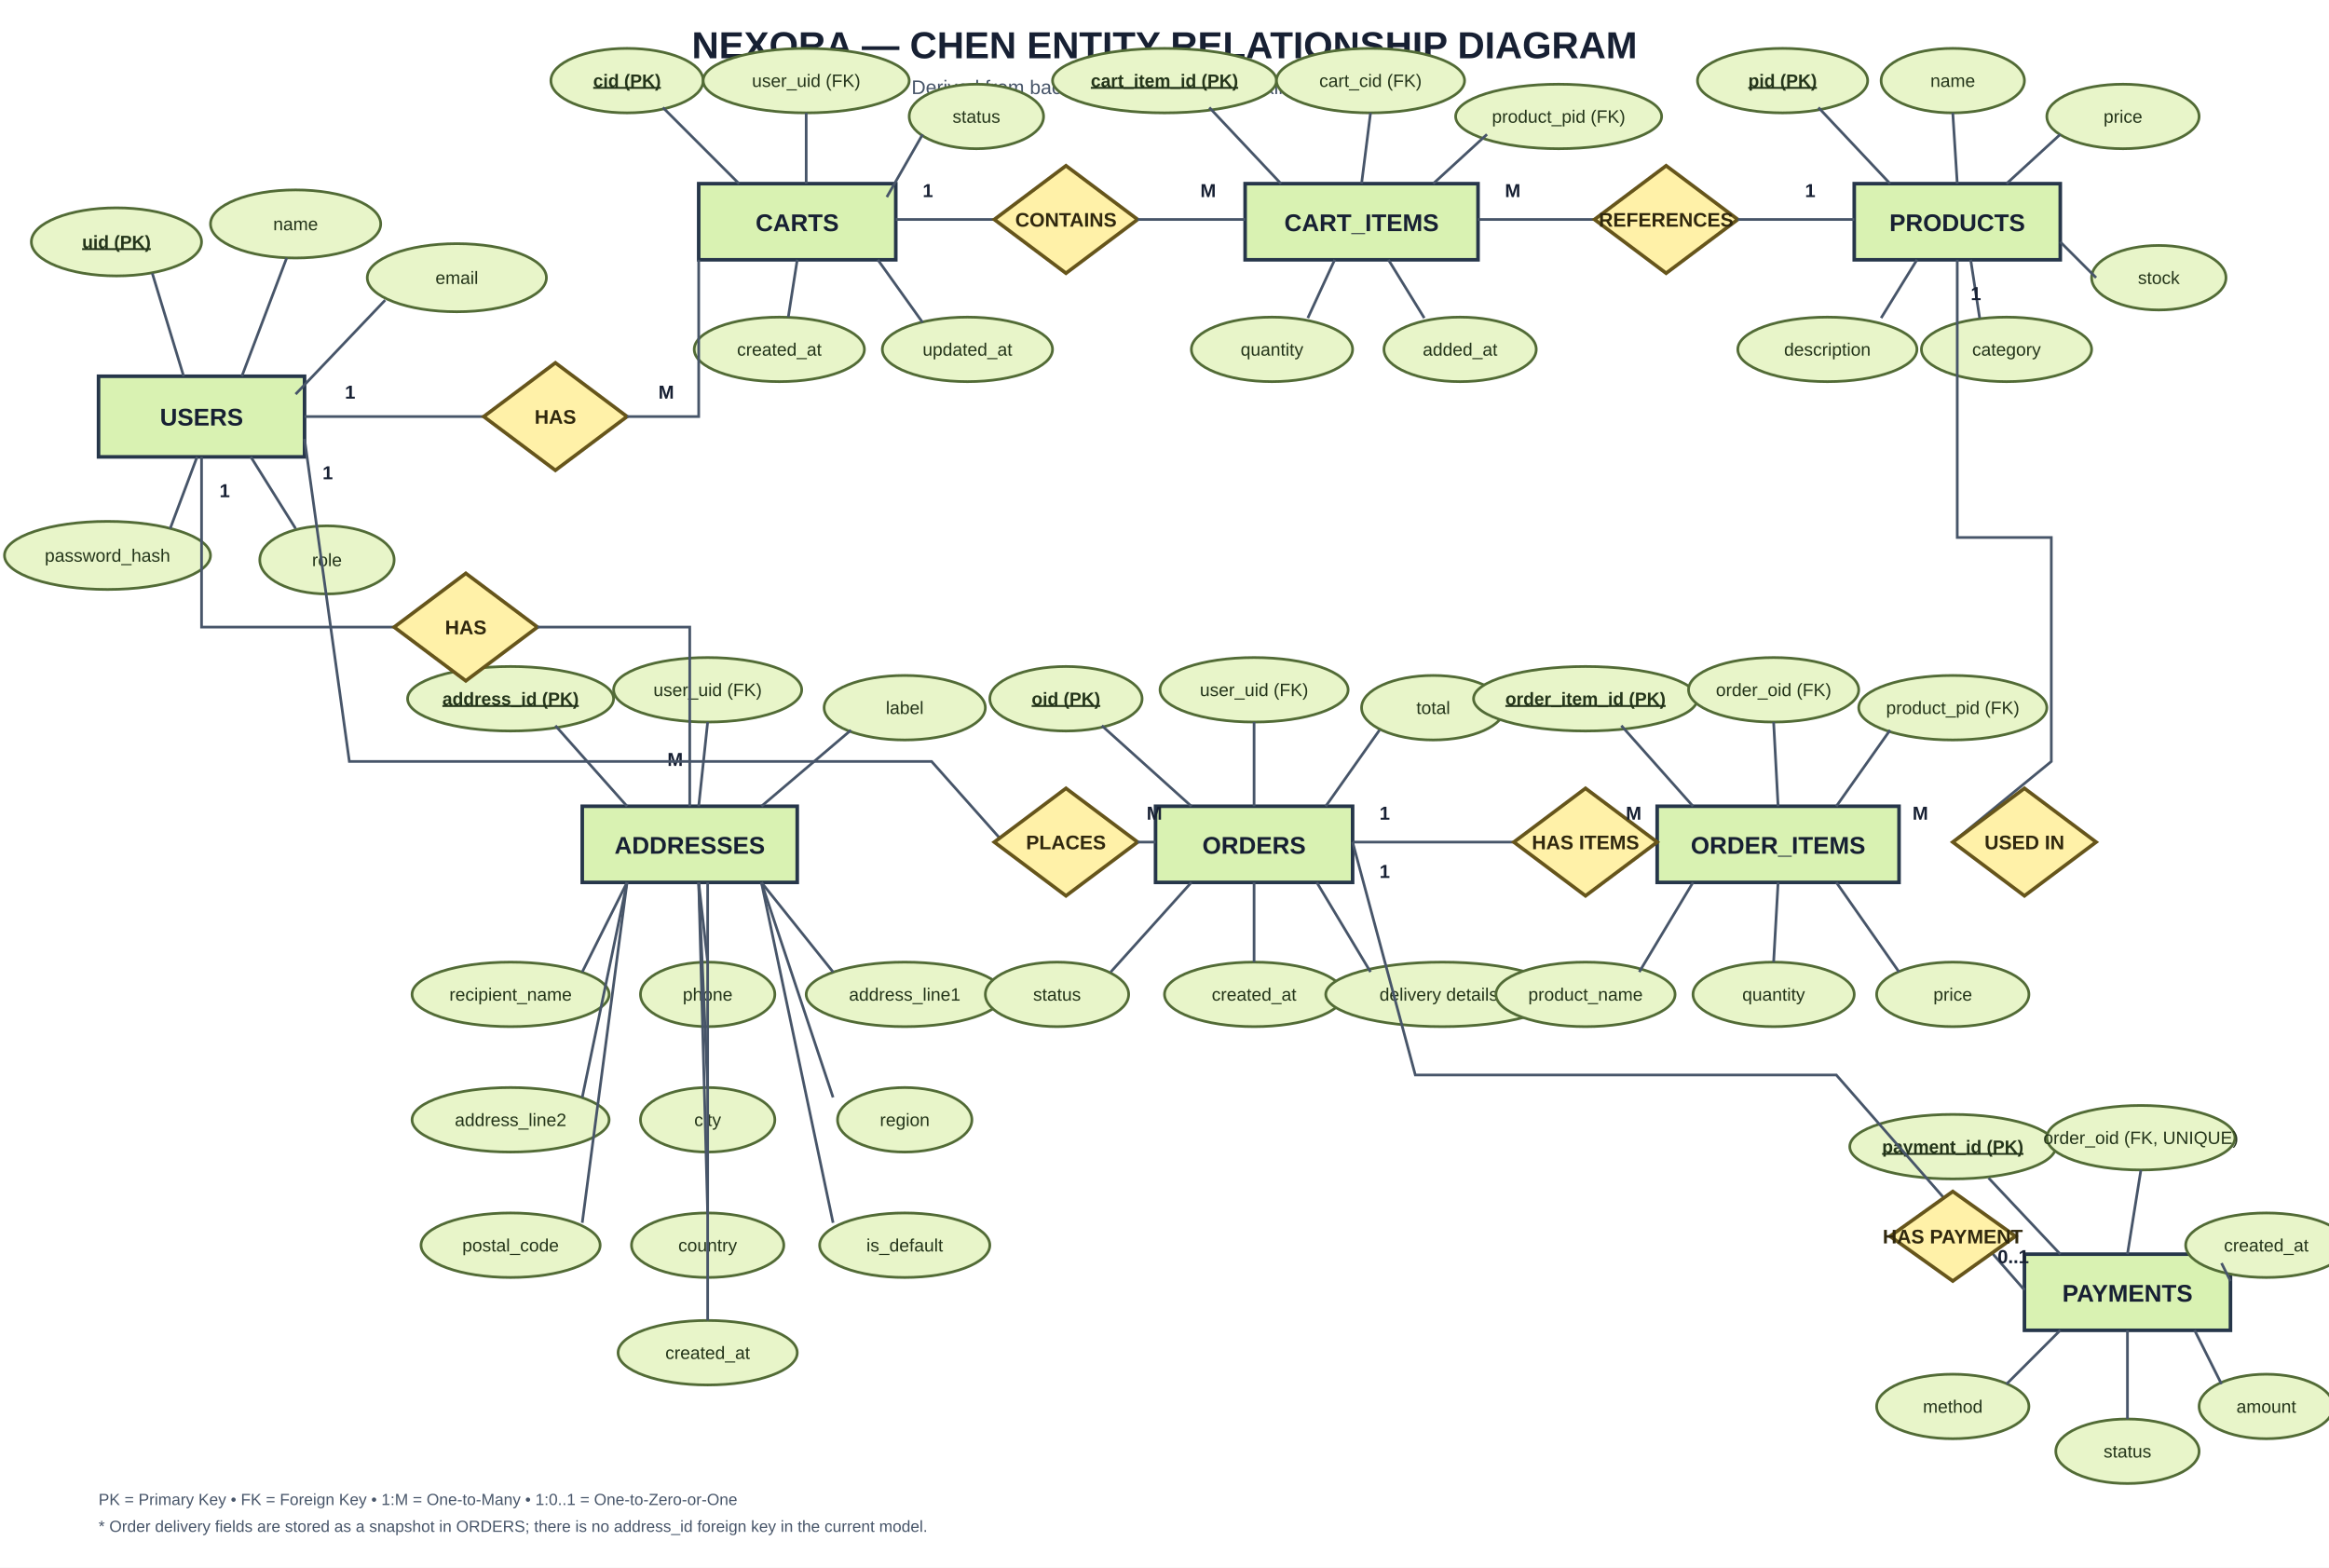
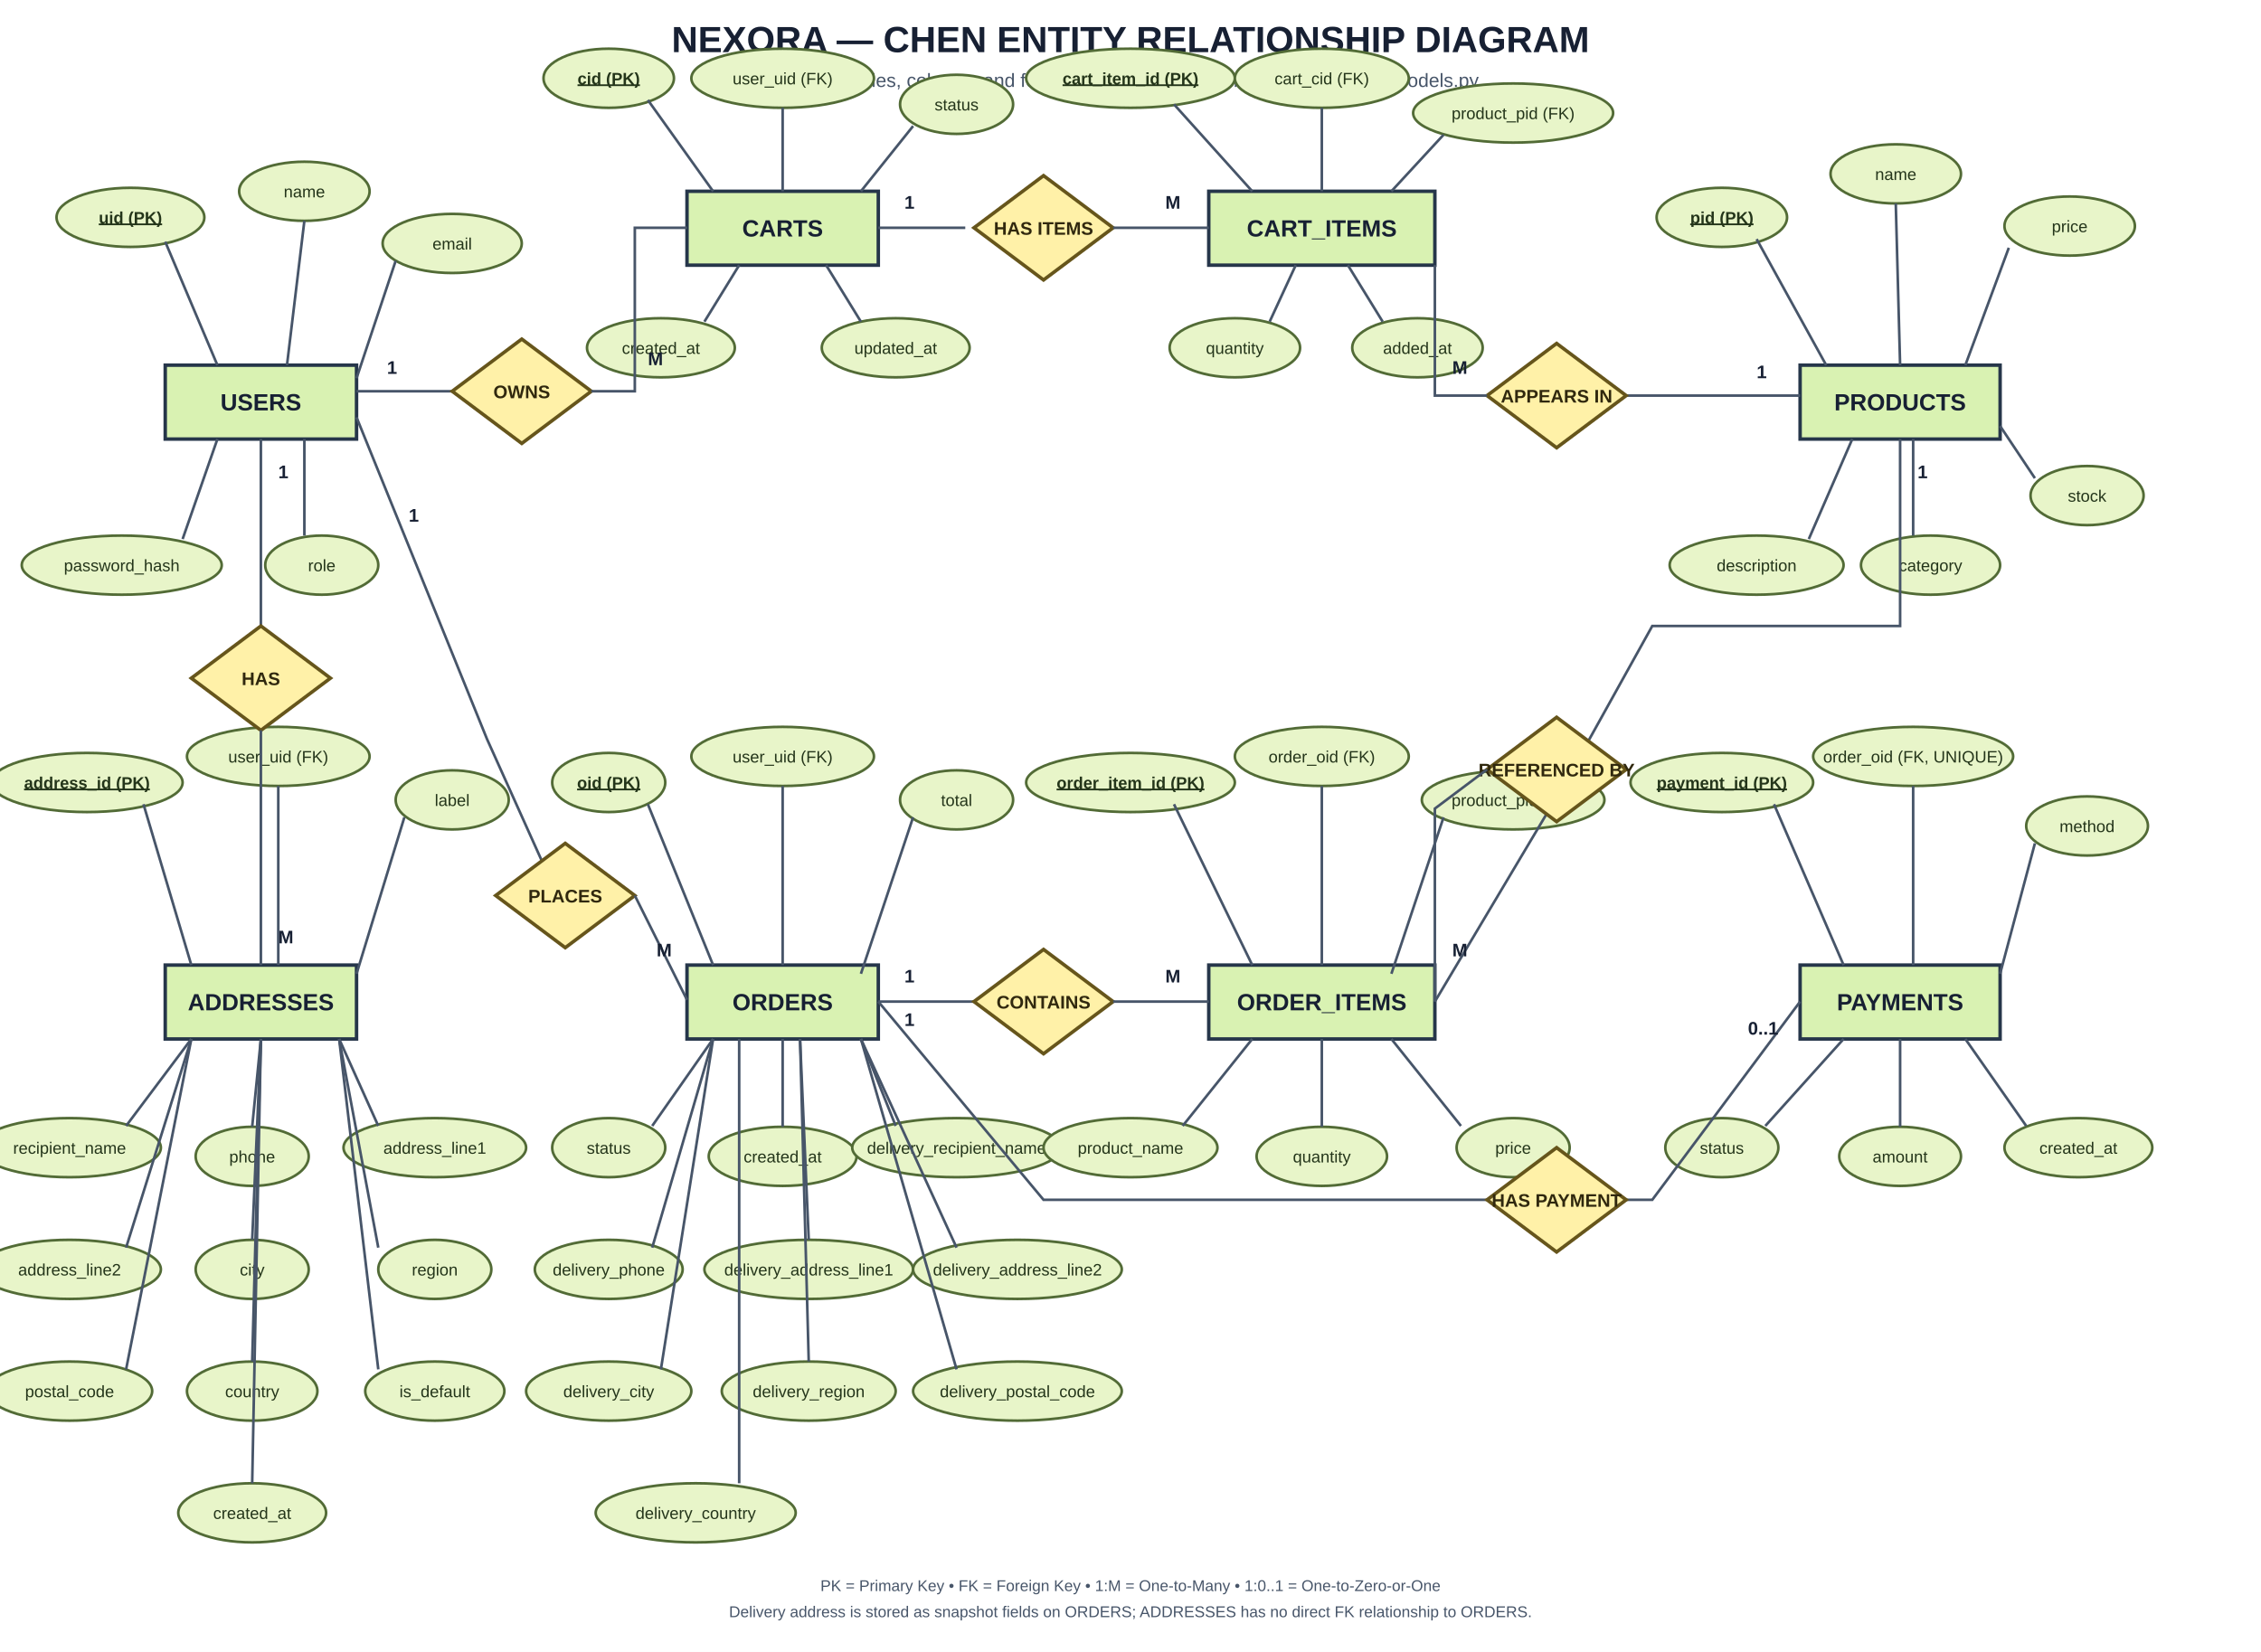
- <svg xmlns="http://www.w3.org/2000/svg" width="2600" height="1750" viewBox="0 0 2600 1750">
-   <rect width="2600" height="1750" fill="#ffffff" />
+ <svg xmlns="http://www.w3.org/2000/svg" width="2600" height="1900" viewBox="0 0 2600 1900">
+   <rect width="2600" height="1900" fill="#fff" />
  <style>
- .title{font: bold 42px Arial;fill:#172033}.sub{font:22px Arial;fill:#475569}
- .entity{fill:#d9f2b2;stroke:#26364a;stroke-width:4}.entityText{font:bold 27px Arial;fill:#172033;text-anchor:middle}
- .rel{fill:#fff1a8;stroke:#66551b;stroke-width:4}.relText{font:bold 22px Arial;fill:#30280e;text-anchor:middle}
- .attr{fill:#e8f5c9;stroke:#526b36;stroke-width:3}.attrText{font:20px Arial;fill:#24351a;text-anchor:middle}
- .pk{font-weight:bold;text-decoration:underline}.line{stroke:#475569;stroke-width:3;fill:none}
- .card{font:bold 21px Arial;fill:#172033}.note{font:18px Arial;fill:#475569}
+ .t{font:bold 42px Arial;fill:#172033}.s{font:22px Arial;fill:#475569}
+ .e{fill:#d9f2b2;stroke:#26364a;stroke-width:4}.et{font:bold 27px Arial;fill:#172033;text-anchor:middle}
+ .r{fill:#fff1a8;stroke:#66551b;stroke-width:4}.rt{font:bold 21px Arial;fill:#30280e;text-anchor:middle}
+ .a{fill:#e8f5c9;stroke:#526b36;stroke-width:3}.at{font:19px Arial;fill:#24351a;text-anchor:middle}
+ .pk{font-weight:bold;text-decoration:underline}.ln{stroke:#475569;stroke-width:3;fill:none}.c{font:bold 21px Arial;fill:#172033}.n{font:18px Arial;fill:#475569}
</style>
-   <text x="1300" y="65" class="title" text-anchor="middle">NEXORA — CHEN ENTITY RELATIONSHIP DIAGRAM</text>
-   <text x="1300" y="105" class="sub" text-anchor="middle">Derived from backend/app/models.py in kingkoss7/nexora</text>
-   <rect class="entity" x="110" y="420" width="230" height="90" />
-   <text class="entityText" x="225" y="475">USERS</text>
-   <ellipse class="attr" cx="130" cy="270" rx="95" ry="38" />
-   <text class="attrText pk" x="130" y="277">uid (PK)</text>
-   <path class="line" d="M170 305 L205 420" />
-   <ellipse class="attr" cx="330" cy="250" rx="95" ry="38" />
-   <text class="attrText" x="330" y="257">name</text>
-   <path class="line" d="M320 288 L270 420" />
-   <ellipse class="attr" cx="510" cy="310" rx="100" ry="38" />
-   <text class="attrText" x="510" y="317">email</text>
-   <path class="line" d="M430 335 L330 440" />
-   <ellipse class="attr" cx="120" cy="620" rx="115" ry="38" />
-   <text class="attrText" x="120" y="627">password_hash</text>
-   <path class="line" d="M190 590 L220 510" />
-   <ellipse class="attr" cx="365" cy="625" rx="75" ry="38" />
-   <text class="attrText" x="365" y="632">role</text>
-   <path class="line" d="M330 590 L280 510" />
-   <rect class="entity" x="780" y="205" width="220" height="85" />
-   <text class="entityText" x="890" y="258">CARTS</text>
-   <ellipse class="attr" cx="700" cy="90" rx="85" ry="36" />
-   <text class="attrText pk" x="700" y="97">cid (PK)</text>
-   <path class="line" d="M740 120 L825 205" />
-   <ellipse class="attr" cx="900" cy="90" rx="115" ry="36" />
-   <text class="attrText" x="900" y="97">user_uid (FK)</text>
-   <path class="line" d="M900 126 L900 205" />
-   <ellipse class="attr" cx="1090" cy="130" rx="75" ry="36" />
-   <text class="attrText" x="1090" y="137">status</text>
-   <path class="line" d="M1030 150 L990 220" />
-   <ellipse class="attr" cx="870" cy="390" rx="95" ry="36" />
-   <text class="attrText" x="870" y="397">created_at</text>
-   <path class="line" d="M880 354 L890 290" />
-   <ellipse class="attr" cx="1080" cy="390" rx="95" ry="36" />
-   <text class="attrText" x="1080" y="397">updated_at</text>
-   <path class="line" d="M1030 360 L980 290" />
-   <rect class="entity" x="1390" y="205" width="260" height="85" />
-   <text class="entityText" x="1520" y="258">CART_ITEMS</text>
-   <ellipse class="attr" cx="1300" cy="90" rx="125" ry="36" />
-   <text class="attrText pk" x="1300" y="97">cart_item_id (PK)</text>
-   <path class="line" d="M1350 120 L1430 205" />
-   <ellipse class="attr" cx="1530" cy="90" rx="105" ry="36" />
-   <text class="attrText" x="1530" y="97">cart_cid (FK)</text>
-   <path class="line" d="M1530 126 L1520 205" />
-   <ellipse class="attr" cx="1740" cy="130" rx="115" ry="36" />
-   <text class="attrText" x="1740" y="137">product_pid (FK)</text>
-   <path class="line" d="M1660 150 L1600 205" />
-   <ellipse class="attr" cx="1420" cy="390" rx="90" ry="36" />
-   <text class="attrText" x="1420" y="397">quantity</text>
-   <path class="line" d="M1460 355 L1490 290" />
-   <ellipse class="attr" cx="1630" cy="390" rx="85" ry="36" />
-   <text class="attrText" x="1630" y="397">added_at</text>
-   <path class="line" d="M1590 355 L1550 290" />
-   <rect class="entity" x="2070" y="205" width="230" height="85" />
-   <text class="entityText" x="2185" y="258">PRODUCTS</text>
-   <ellipse class="attr" cx="1990" cy="90" rx="95" ry="36" />
-   <text class="attrText pk" x="1990" y="97">pid (PK)</text>
-   <path class="line" d="M2030 120 L2110 205" />
-   <ellipse class="attr" cx="2180" cy="90" rx="80" ry="36" />
-   <text class="attrText" x="2180" y="97">name</text>
-   <path class="line" d="M2180 126 L2185 205" />
-   <ellipse class="attr" cx="2370" cy="130" rx="85" ry="36" />
-   <text class="attrText" x="2370" y="137">price</text>
-   <path class="line" d="M2300 150 L2240 205" />
-   <ellipse class="attr" cx="2040" cy="390" rx="100" ry="36" />
-   <text class="attrText" x="2040" y="397">description</text>
-   <path class="line" d="M2100 355 L2140 290" />
-   <ellipse class="attr" cx="2240" cy="390" rx="95" ry="36" />
-   <text class="attrText" x="2240" y="397">category</text>
-   <path class="line" d="M2210 355 L2200 290" />
-   <ellipse class="attr" cx="2410" cy="310" rx="75" ry="36" />
-   <text class="attrText" x="2410" y="317">stock</text>
-   <path class="line" d="M2340 310 L2300 270" />
-   <rect class="entity" x="650" y="900" width="240" height="85" />
-   <text class="entityText" x="770" y="953">ADDRESSES</text>
-   <ellipse class="attr" cx="570" cy="780" rx="115" ry="36" />
-   <text class="attrText pk" x="570" y="787">address_id (PK)</text>
-   <path class="line" d="M620 810 L700 900" />
-   <ellipse class="attr" cx="790" cy="770" rx="105" ry="36" />
-   <text class="attrText" x="790" y="777">user_uid (FK)</text>
-   <path class="line" d="M790 806 L780 900" />
-   <ellipse class="attr" cx="1010" cy="790" rx="90" ry="36" />
-   <text class="attrText" x="1010" y="797">label</text>
-   <path class="line" d="M950 815 L850 900" />
-   <ellipse class="attr" cx="570" cy="1110" rx="110" ry="36" />
-   <text class="attrText" x="570" y="1117">recipient_name</text>
-   <path class="line" d="M650 1085 L700 985" />
-   <ellipse class="attr" cx="790" cy="1110" rx="75" ry="36" />
-   <text class="attrText" x="790" y="1117">phone</text>
-   <path class="line" d="M790 1074 L780 985" />
-   <ellipse class="attr" cx="1010" cy="1110" rx="110" ry="36" />
-   <text class="attrText" x="1010" y="1117">address_line1</text>
-   <path class="line" d="M930 1085 L850 985" />
-   <ellipse class="attr" cx="570" cy="1250" rx="110" ry="36" />
-   <text class="attrText" x="570" y="1257">address_line2</text>
-   <path class="line" d="M650 1225 L700 985" />
-   <ellipse class="attr" cx="790" cy="1250" rx="75" ry="36" />
-   <text class="attrText" x="790" y="1257">city</text>
-   <path class="line" d="M790 1214 L780 985" />
-   <ellipse class="attr" cx="1010" cy="1250" rx="75" ry="36" />
-   <text class="attrText" x="1010" y="1257">region</text>
-   <path class="line" d="M930 1225 L850 985" />
-   <ellipse class="attr" cx="570" cy="1390" rx="100" ry="36" />
-   <text class="attrText" x="570" y="1397">postal_code</text>
-   <path class="line" d="M650 1365 L700 985" />
-   <ellipse class="attr" cx="790" cy="1390" rx="85" ry="36" />
-   <text class="attrText" x="790" y="1397">country</text>
-   <path class="line" d="M790 1354 L780 985" />
-   <ellipse class="attr" cx="1010" cy="1390" rx="95" ry="36" />
-   <text class="attrText" x="1010" y="1397">is_default</text>
-   <path class="line" d="M930 1365 L850 985" />
-   <ellipse class="attr" cx="790" cy="1510" rx="100" ry="36" />
-   <text class="attrText" x="790" y="1517">created_at</text>
-   <path class="line" d="M790 1474 L790 985" />
-   <rect class="entity" x="1290" y="900" width="220" height="85" />
-   <text class="entityText" x="1400" y="953">ORDERS</text>
-   <ellipse class="attr" cx="1190" cy="780" rx="85" ry="36" />
-   <text class="attrText pk" x="1190" y="787">oid (PK)</text>
-   <path class="line" d="M1230 810 L1330 900" />
-   <ellipse class="attr" cx="1400" cy="770" rx="105" ry="36" />
-   <text class="attrText" x="1400" y="777">user_uid (FK)</text>
-   <path class="line" d="M1400 806 L1400 900" />
-   <ellipse class="attr" cx="1600" cy="790" rx="80" ry="36" />
-   <text class="attrText" x="1600" y="797">total</text>
-   <path class="line" d="M1540 815 L1480 900" />
-   <ellipse class="attr" cx="1180" cy="1110" rx="80" ry="36" />
-   <text class="attrText" x="1180" y="1117">status</text>
-   <path class="line" d="M1240 1085 L1330 985" />
-   <ellipse class="attr" cx="1400" cy="1110" rx="100" ry="36" />
-   <text class="attrText" x="1400" y="1117">created_at</text>
-   <path class="line" d="M1400 1074 L1400 985" />
-   <ellipse class="attr" cx="1610" cy="1110" rx="130" ry="36" />
-   <text class="attrText" x="1610" y="1117">delivery details*</text>
-   <path class="line" d="M1530 1085 L1470 985" />
-   <rect class="entity" x="1850" y="900" width="270" height="85" />
-   <text class="entityText" x="1985" y="953">ORDER_ITEMS</text>
-   <ellipse class="attr" cx="1770" cy="780" rx="125" ry="36" />
-   <text class="attrText pk" x="1770" y="787">order_item_id (PK)</text>
-   <path class="line" d="M1810 810 L1890 900" />
-   <ellipse class="attr" cx="1980" cy="770" rx="95" ry="36" />
-   <text class="attrText" x="1980" y="777">order_oid (FK)</text>
-   <path class="line" d="M1980 806 L1985 900" />
-   <ellipse class="attr" cx="2180" cy="790" rx="105" ry="36" />
-   <text class="attrText" x="2180" y="797">product_pid (FK)</text>
-   <path class="line" d="M2110 815 L2050 900" />
-   <ellipse class="attr" cx="1770" cy="1110" rx="100" ry="36" />
-   <text class="attrText" x="1770" y="1117">product_name</text>
-   <path class="line" d="M1830 1085 L1890 985" />
-   <ellipse class="attr" cx="1980" cy="1110" rx="90" ry="36" />
-   <text class="attrText" x="1980" y="1117">quantity</text>
-   <path class="line" d="M1980 1074 L1985 985" />
-   <ellipse class="attr" cx="2180" cy="1110" rx="85" ry="36" />
-   <text class="attrText" x="2180" y="1117">price</text>
-   <path class="line" d="M2120 1085 L2050 985" />
-   <rect class="entity" x="2260" y="1400" width="230" height="85" />
-   <text class="entityText" x="2375" y="1453">PAYMENTS</text>
-   <ellipse class="attr" cx="2180" cy="1280" rx="115" ry="36" />
-   <text class="attrText pk" x="2180" y="1287">payment_id (PK)</text>
-   <path class="line" d="M2220 1315 L2300 1400" />
-   <ellipse class="attr" cx="2390" cy="1270" rx="105" ry="36" />
-   <text class="attrText" x="2390" y="1277">order_oid (FK, UNIQUE)</text>
-   <path class="line" d="M2390 1306 L2375 1400" />
-   <ellipse class="attr" cx="2180" cy="1570" rx="85" ry="36" />
-   <text class="attrText" x="2180" y="1577">method</text>
-   <path class="line" d="M2240 1545 L2300 1485" />
-   <ellipse class="attr" cx="2375" cy="1620" rx="80" ry="36" />
-   <text class="attrText" x="2375" y="1627">status</text>
-   <path class="line" d="M2375 1584 L2375 1485" />
-   <ellipse class="attr" cx="2530" cy="1570" rx="75" ry="36" />
-   <text class="attrText" x="2530" y="1577">amount</text>
-   <path class="line" d="M2480 1545 L2450 1485" />
-   <ellipse class="attr" cx="2530" cy="1390" rx="90" ry="36" />
-   <text class="attrText" x="2530" y="1397">created_at</text>
-   <path class="line" d="M2480 1410 L2490 1430" />
-   <path class="line" d="M340 465 L480 465 L480 465 L555 465" />
-   <polygon class="rel" points="620,405 700,465 620,525 540,465" />
-   <text class="relText" x="620" y="473">HAS</text>
-   <path class="line" d="M700 465 L780 465 L780 290" />
-   <text class="card" x="385" y="445">1</text>
-   <text class="card" x="735" y="445">M</text>
-   <path class="line" d="M1000 245 L1110 245" />
-   <polygon class="rel" points="1190,185 1270,245 1190,305 1110,245" />
-   <text class="relText" x="1190" y="253">CONTAINS</text>
-   <path class="line" d="M1270 245 L1390 245" />
-   <text class="card" x="1030" y="220">1</text>
-   <text class="card" x="1340" y="220">M</text>
-   <path class="line" d="M1650 245 L1780 245" />
-   <polygon class="rel" points="1860,185 1940,245 1860,305 1780,245" />
-   <text class="relText" x="1860" y="253">REFERENCES</text>
-   <path class="line" d="M1940 245 L2070 245" />
-   <text class="card" x="1680" y="220">M</text>
-   <text class="card" x="2015" y="220">1</text>
-   <path class="line" d="M225 510 L225 700 L440 700" />
-   <polygon class="rel" points="520,640 600,700 520,760 440,700" />
-   <text class="relText" x="520" y="708">HAS</text>
-   <path class="line" d="M600 700 L770 700 L770 900" />
-   <text class="card" x="245" y="555">1</text>
-   <text class="card" x="745" y="855">M</text>
-   <path class="line" d="M340 490 L390 850 L1040 850 L1120 940" />
-   <polygon class="rel" points="1190,880 1270,940 1190,1000 1110,940" />
-   <text class="relText" x="1190" y="948">PLACES</text>
-   <path class="line" d="M1270 940 L1290 940" />
-   <text class="card" x="360" y="535">1</text>
-   <text class="card" x="1280" y="915">M</text>
-   <path class="line" d="M1510 940 L1600 940 L1690 940" />
-   <polygon class="rel" points="1770,880 1850,940 1770,1000 1690,940" />
-   <text class="relText" x="1770" y="948">HAS ITEMS</text>
-   <path class="line" d="M1850 940 L1850 940" />
-   <text class="card" x="1540" y="915">1</text>
-   <text class="card" x="1815" y="915">M</text>
-   <path class="line" d="M2185 290 L2185 600 L2290 600 L2290 850 L2180 940" />
-   <polygon class="rel" points="2260,880 2340,940 2260,1000 2180,940" />
-   <text class="relText" x="2260" y="948">USED IN</text>
-   <text class="card" x="2200" y="335">1</text>
-   <text class="card" x="2135" y="915">M</text>
-   <path class="line" d="M1510 940 L1580 1200 L1870 1200 L2050 1200 L2260 1440" />
-   <polygon class="rel" points="2180,1330 2250,1380 2180,1430 2110,1380" />
-   <text class="relText" x="2180" y="1388">HAS PAYMENT</text>
-   <text class="card" x="1540" y="980">1</text>
-   <text class="card" x="2230" y="1410">0..1</text>
-   <text class="note" x="110" y="1680">PK = Primary Key • FK = Foreign Key • 1:M = One-to-Many • 1:0..1 = One-to-Zero-or-One</text>
-   <text class="note" x="110" y="1710">* Order delivery fields are stored as a snapshot in ORDERS; there is no address_id foreign key in the current model.</text>
+   <text x="1300" y="60" class="t" text-anchor="middle">NEXORA — CHEN ENTITY RELATIONSHIP DIAGRAM</text>
+   <text x="1300" y="100" class="s" text-anchor="middle">Exact entities, columns and foreign-key relationships from backend/app/models.py</text>
+   <rect class="e" x="190" y="420" width="220" height="85" />
+   <text class="et" x="300" y="472">USERS</text>
+   <rect class="e" x="790" y="220" width="220" height="85" />
+   <text class="et" x="900" y="272">CARTS</text>
+   <rect class="e" x="1390" y="220" width="260" height="85" />
+   <text class="et" x="1520" y="272">CART_ITEMS</text>
+   <rect class="e" x="2070" y="420" width="230" height="85" />
+   <text class="et" x="2185" y="472">PRODUCTS</text>
+   <rect class="e" x="190" y="1110" width="220" height="85" />
+   <text class="et" x="300" y="1162">ADDRESSES</text>
+   <rect class="e" x="790" y="1110" width="220" height="85" />
+   <text class="et" x="900" y="1162">ORDERS</text>
+   <rect class="e" x="1390" y="1110" width="260" height="85" />
+   <text class="et" x="1520" y="1162">ORDER_ITEMS</text>
+   <rect class="e" x="2070" y="1110" width="230" height="85" />
+   <text class="et" x="2185" y="1162">PAYMENTS</text>
+   <ellipse class="a" cx="150" cy="250" rx="85" ry="34" />
+   <text class="at pk" x="150" y="257">uid (PK)</text>
+   <path class="ln" d="M190 278 L250 420" />
+   <ellipse class="a" cx="350" cy="220" rx="75" ry="34" />
+   <text class="at" x="350" y="227">name</text>
+   <path class="ln" d="M350 254 L330 420" />
+   <ellipse class="a" cx="520" cy="280" rx="80" ry="34" />
+   <text class="at" x="520" y="287">email</text>
+   <path class="ln" d="M455 300 L410 435" />
+   <ellipse class="a" cx="140" cy="650" rx="115" ry="34" />
+   <text class="at" x="140" y="657">password_hash</text>
+   <path class="ln" d="M210 620 L250 505" />
+   <ellipse class="a" cx="370" cy="650" rx="65" ry="34" />
+   <text class="at" x="370" y="657">role</text>
+   <path class="ln" d="M350 616 L350 505" />
+   <ellipse class="a" cx="700" cy="90" rx="75" ry="34" />
+   <text class="at pk" x="700" y="97">cid (PK)</text>
+   <path class="ln" d="M745 115 L820 220" />
+   <ellipse class="a" cx="900" cy="90" rx="105" ry="34" />
+   <text class="at" x="900" y="97">user_uid (FK)</text>
+   <path class="ln" d="M900 124 L900 220" />
+   <ellipse class="a" cx="1100" cy="120" rx="65" ry="34" />
+   <text class="at" x="1100" y="127">status</text>
+   <path class="ln" d="M1050 145 L990 220" />
+   <ellipse class="a" cx="760" cy="400" rx="85" ry="34" />
+   <text class="at" x="760" y="407">created_at</text>
+   <path class="ln" d="M810 370 L850 305" />
+   <ellipse class="a" cx="1030" cy="400" rx="85" ry="34" />
+   <text class="at" x="1030" y="407">updated_at</text>
+   <path class="ln" d="M990 370 L950 305" />
+   <ellipse class="a" cx="1300" cy="90" rx="120" ry="34" />
+   <text class="at pk" x="1300" y="97">cart_item_id (PK)</text>
+   <path class="ln" d="M1350 120 L1440 220" />
+   <ellipse class="a" cx="1520" cy="90" rx="100" ry="34" />
+   <text class="at" x="1520" y="97">cart_cid (FK)</text>
+   <path class="ln" d="M1520 124 L1520 220" />
+   <ellipse class="a" cx="1740" cy="130" rx="115" ry="34" />
+   <text class="at" x="1740" y="137">product_pid (FK)</text>
+   <path class="ln" d="M1660 155 L1600 220" />
+   <ellipse class="a" cx="1420" cy="400" rx="75" ry="34" />
+   <text class="at" x="1420" y="407">quantity</text>
+   <path class="ln" d="M1460 370 L1490 305" />
+   <ellipse class="a" cx="1630" cy="400" rx="75" ry="34" />
+   <text class="at" x="1630" y="407">added_at</text>
+   <path class="ln" d="M1590 370 L1550 305" />
+   <ellipse class="a" cx="1980" cy="250" rx="75" ry="34" />
+   <text class="at pk" x="1980" y="257">pid (PK)</text>
+   <path class="ln" d="M2020 275 L2100 420" />
+   <ellipse class="a" cx="2180" cy="200" rx="75" ry="34" />
+   <text class="at" x="2180" y="207">name</text>
+   <path class="ln" d="M2180 234 L2185 420" />
+   <ellipse class="a" cx="2380" cy="260" rx="75" ry="34" />
+   <text class="at" x="2380" y="267">price</text>
+   <path class="ln" d="M2310 285 L2260 420" />
+   <ellipse class="a" cx="2020" cy="650" rx="100" ry="34" />
+   <text class="at" x="2020" y="657">description</text>
+   <path class="ln" d="M2080 620 L2130 505" />
+   <ellipse class="a" cx="2220" cy="650" rx="80" ry="34" />
+   <text class="at" x="2220" y="657">category</text>
+   <path class="ln" d="M2200 616 L2200 505" />
+   <ellipse class="a" cx="2400" cy="570" rx="65" ry="34" />
+   <text class="at" x="2400" y="577">stock</text>
+   <path class="ln" d="M2340 550 L2300 490" />
+   <ellipse class="a" cx="100" cy="900" rx="110" ry="34" />
+   <text class="at pk" x="100" y="907">address_id (PK)</text>
+   <path class="ln" d="M165 925 L220 1110" />
+   <ellipse class="a" cx="320" cy="870" rx="105" ry="34" />
+   <text class="at" x="320" y="877">user_uid (FK)</text>
+   <path class="ln" d="M320 904 L320 1110" />
+   <ellipse class="a" cx="520" cy="920" rx="65" ry="34" />
+   <text class="at" x="520" y="927">label</text>
+   <path class="ln" d="M465 940 L410 1120" />
+   <ellipse class="a" cx="80" cy="1320" rx="105" ry="34" />
+   <text class="at" x="80" y="1327">recipient_name</text>
+   <path class="ln" d="M145 1295 L220 1195" />
+   <ellipse class="a" cx="290" cy="1330" rx="65" ry="34" />
+   <text class="at" x="290" y="1337">phone</text>
+   <path class="ln" d="M290 1296 L300 1195" />
+   <ellipse class="a" cx="500" cy="1320" rx="105" ry="34" />
+   <text class="at" x="500" y="1327">address_line1</text>
+   <path class="ln" d="M435 1295 L390 1195" />
+   <ellipse class="a" cx="80" cy="1460" rx="105" ry="34" />
+   <text class="at" x="80" y="1467">address_line2</text>
+   <path class="ln" d="M145 1435 L220 1195" />
+   <ellipse class="a" cx="290" cy="1460" rx="65" ry="34" />
+   <text class="at" x="290" y="1467">city</text>
+   <path class="ln" d="M290 1426 L300 1195" />
+   <ellipse class="a" cx="500" cy="1460" rx="65" ry="34" />
+   <text class="at" x="500" y="1467">region</text>
+   <path class="ln" d="M435 1435 L390 1195" />
+   <ellipse class="a" cx="80" cy="1600" rx="95" ry="34" />
+   <text class="at" x="80" y="1607">postal_code</text>
+   <path class="ln" d="M145 1575 L220 1195" />
+   <ellipse class="a" cx="290" cy="1600" rx="75" ry="34" />
+   <text class="at" x="290" y="1607">country</text>
+   <path class="ln" d="M290 1566 L300 1195" />
+   <ellipse class="a" cx="500" cy="1600" rx="80" ry="34" />
+   <text class="at" x="500" y="1607">is_default</text>
+   <path class="ln" d="M435 1575 L390 1195" />
+   <ellipse class="a" cx="290" cy="1740" rx="85" ry="34" />
+   <text class="at" x="290" y="1747">created_at</text>
+   <path class="ln" d="M290 1706 L300 1195" />
+   <ellipse class="a" cx="700" cy="900" rx="65" ry="34" />
+   <text class="at pk" x="700" y="907">oid (PK)</text>
+   <path class="ln" d="M745 925 L820 1110" />
+   <ellipse class="a" cx="900" cy="870" rx="105" ry="34" />
+   <text class="at" x="900" y="877">user_uid (FK)</text>
+   <path class="ln" d="M900 904 L900 1110" />
+   <ellipse class="a" cx="1100" cy="920" rx="65" ry="34" />
+   <text class="at" x="1100" y="927">total</text>
+   <path class="ln" d="M1050 940 L990 1120" />
+   <ellipse class="a" cx="700" cy="1320" rx="65" ry="34" />
+   <text class="at" x="700" y="1327">status</text>
+   <path class="ln" d="M750 1295 L820 1195" />
+   <ellipse class="a" cx="900" cy="1330" rx="85" ry="34" />
+   <text class="at" x="900" y="1337">created_at</text>
+   <path class="ln" d="M900 1296 L900 1195" />
+   <ellipse class="a" cx="1100" cy="1320" rx="120" ry="34" />
+   <text class="at" x="1100" y="1327">delivery_recipient_name</text>
+   <path class="ln" d="M1030 1295 L990 1195" />
+   <ellipse class="a" cx="700" cy="1460" rx="85" ry="34" />
+   <text class="at" x="700" y="1467">delivery_phone</text>
+   <path class="ln" d="M750 1435 L820 1195" />
+   <ellipse class="a" cx="930" cy="1460" rx="120" ry="34" />
+   <text class="at" x="930" y="1467">delivery_address_line1</text>
+   <path class="ln" d="M930 1426 L920 1195" />
+   <ellipse class="a" cx="1170" cy="1460" rx="120" ry="34" />
+   <text class="at" x="1170" y="1467">delivery_address_line2</text>
+   <path class="ln" d="M1100 1435 L990 1195" />
+   <ellipse class="a" cx="700" cy="1600" rx="95" ry="34" />
+   <text class="at" x="700" y="1607">delivery_city</text>
+   <path class="ln" d="M760 1575 L820 1195" />
+   <ellipse class="a" cx="930" cy="1600" rx="100" ry="34" />
+   <text class="at" x="930" y="1607">delivery_region</text>
+   <path class="ln" d="M930 1566 L920 1195" />
+   <ellipse class="a" cx="1170" cy="1600" rx="120" ry="34" />
+   <text class="at" x="1170" y="1607">delivery_postal_code</text>
+   <path class="ln" d="M1100 1575 L990 1195" />
+   <ellipse class="a" cx="800" cy="1740" rx="115" ry="34" />
+   <text class="at" x="800" y="1747">delivery_country</text>
+   <path class="ln" d="M850 1706 L850 1195" />
+   <ellipse class="a" cx="1300" cy="900" rx="120" ry="34" />
+   <text class="at pk" x="1300" y="907">order_item_id (PK)</text>
+   <path class="ln" d="M1350 925 L1440 1110" />
+   <ellipse class="a" cx="1520" cy="870" rx="100" ry="34" />
+   <text class="at" x="1520" y="877">order_oid (FK)</text>
+   <path class="ln" d="M1520 904 L1520 1110" />
+   <ellipse class="a" cx="1740" cy="920" rx="105" ry="34" />
+   <text class="at" x="1740" y="927">product_pid (FK)</text>
+   <path class="ln" d="M1660 940 L1600 1120" />
+   <ellipse class="a" cx="1300" cy="1320" rx="100" ry="34" />
+   <text class="at" x="1300" y="1327">product_name</text>
+   <path class="ln" d="M1360 1295 L1440 1195" />
+   <ellipse class="a" cx="1520" cy="1330" rx="75" ry="34" />
+   <text class="at" x="1520" y="1337">quantity</text>
+   <path class="ln" d="M1520 1296 L1520 1195" />
+   <ellipse class="a" cx="1740" cy="1320" rx="65" ry="34" />
+   <text class="at" x="1740" y="1327">price</text>
+   <path class="ln" d="M1680 1295 L1600 1195" />
+   <ellipse class="a" cx="1980" cy="900" rx="105" ry="34" />
+   <text class="at pk" x="1980" y="907">payment_id (PK)</text>
+   <path class="ln" d="M2040 925 L2120 1110" />
+   <ellipse class="a" cx="2200" cy="870" rx="115" ry="34" />
+   <text class="at" x="2200" y="877">order_oid (FK, UNIQUE)</text>
+   <path class="ln" d="M2200 904 L2200 1110" />
+   <ellipse class="a" cx="2400" cy="950" rx="70" ry="34" />
+   <text class="at" x="2400" y="957">method</text>
+   <path class="ln" d="M2340 970 L2300 1120" />
+   <ellipse class="a" cx="1980" cy="1320" rx="65" ry="34" />
+   <text class="at" x="1980" y="1327">status</text>
+   <path class="ln" d="M2030 1295 L2120 1195" />
+   <ellipse class="a" cx="2185" cy="1330" rx="70" ry="34" />
+   <text class="at" x="2185" y="1337">amount</text>
+   <path class="ln" d="M2185 1296 L2185 1195" />
+   <ellipse class="a" cx="2390" cy="1320" rx="85" ry="34" />
+   <text class="at" x="2390" y="1327">created_at</text>
+   <path class="ln" d="M2330 1295 L2260 1195" />
+   <path class="ln" d="M410 450 L520 450" />
+   <polygon class="r" points="600,390 680,450 600,510 520,450" />
+   <text class="rt" x="600" y="458">OWNS</text>
+   <path class="ln" d="M680 450 L730 450 L730 262 L790 262" />
+   <text class="c" x="445" y="430">1</text>
+   <text class="c" x="745" y="420">M</text>
+   <path class="ln" d="M300 505 L300 720" />
+   <polygon class="r" points="220,780 300,720 380,780 300,840" />
+   <text class="rt" x="300" y="788">HAS</text>
+   <path class="ln" d="M300 840 L300 1110" />
+   <text class="c" x="320" y="550">1</text>
+   <text class="c" x="320" y="1085">M</text>
+   <path class="ln" d="M410 480 L560 850 L650 1050" />
+   <polygon class="r" points="650,970 730,1030 650,1090 570,1030" />
+   <text class="rt" x="650" y="1038">PLACES</text>
+   <path class="ln" d="M730 1030 L790 1150" />
+   <text class="c" x="470" y="600">1</text>
+   <text class="c" x="755" y="1100">M</text>
+   <path class="ln" d="M1010 262 L1110 262" />
+   <polygon class="r" points="1200,202 1280,262 1200,322 1120,262" />
+   <text class="rt" x="1200" y="270">HAS ITEMS</text>
+   <path class="ln" d="M1280 262 L1390 262" />
+   <text class="c" x="1040" y="240">1</text>
+   <text class="c" x="1340" y="240">M</text>
+   <path class="ln" d="M2070 455 L1950 455 L1870 455" />
+   <polygon class="r" points="1790,395 1870,455 1790,515 1710,455" />
+   <text class="rt" x="1790" y="463">APPEARS IN</text>
+   <path class="ln" d="M1710 455 L1650 455 L1650 305" />
+   <text class="c" x="2020" y="435">1</text>
+   <text class="c" x="1670" y="430">M</text>
+   <path class="ln" d="M1010 1152 L1120 1152" />
+   <polygon class="r" points="1200,1092 1280,1152 1200,1212 1120,1152" />
+   <text class="rt" x="1200" y="1160">CONTAINS</text>
+   <path class="ln" d="M1280 1152 L1390 1152" />
+   <text class="c" x="1040" y="1130">1</text>
+   <text class="c" x="1340" y="1130">M</text>
+   <path class="ln" d="M2185 505 L2185 720 L1900 720 L1800 900 L1650 1152" />
+   <polygon class="r" points="1790,825 1870,885 1790,945 1710,885" />
+   <text class="rt" x="1790" y="893">REFERENCED BY</text>
+   <path class="ln" d="M1710 885 L1650 930 L1650 1152" />
+   <text class="c" x="2205" y="550">1</text>
+   <text class="c" x="1670" y="1100">M</text>
+   <path class="ln" d="M1010 1152 L1200 1380 L1900 1380 L2070 1152" />
+   <polygon class="r" points="1790,1320 1870,1380 1790,1440 1710,1380" />
+   <text class="rt" x="1790" y="1388">HAS PAYMENT</text>
+   <text class="c" x="1040" y="1180">1</text>
+   <text class="c" x="2010" y="1190">0..1</text>
+   <text class="n" x="1300" y="1830" text-anchor="middle">PK = Primary Key • FK = Foreign Key • 1:M = One-to-Many • 1:0..1 = One-to-Zero-or-One</text>
+   <text class="n" x="1300" y="1860" text-anchor="middle">Delivery address is stored as snapshot fields on ORDERS; ADDRESSES has no direct FK relationship to ORDERS.</text>
</svg>
